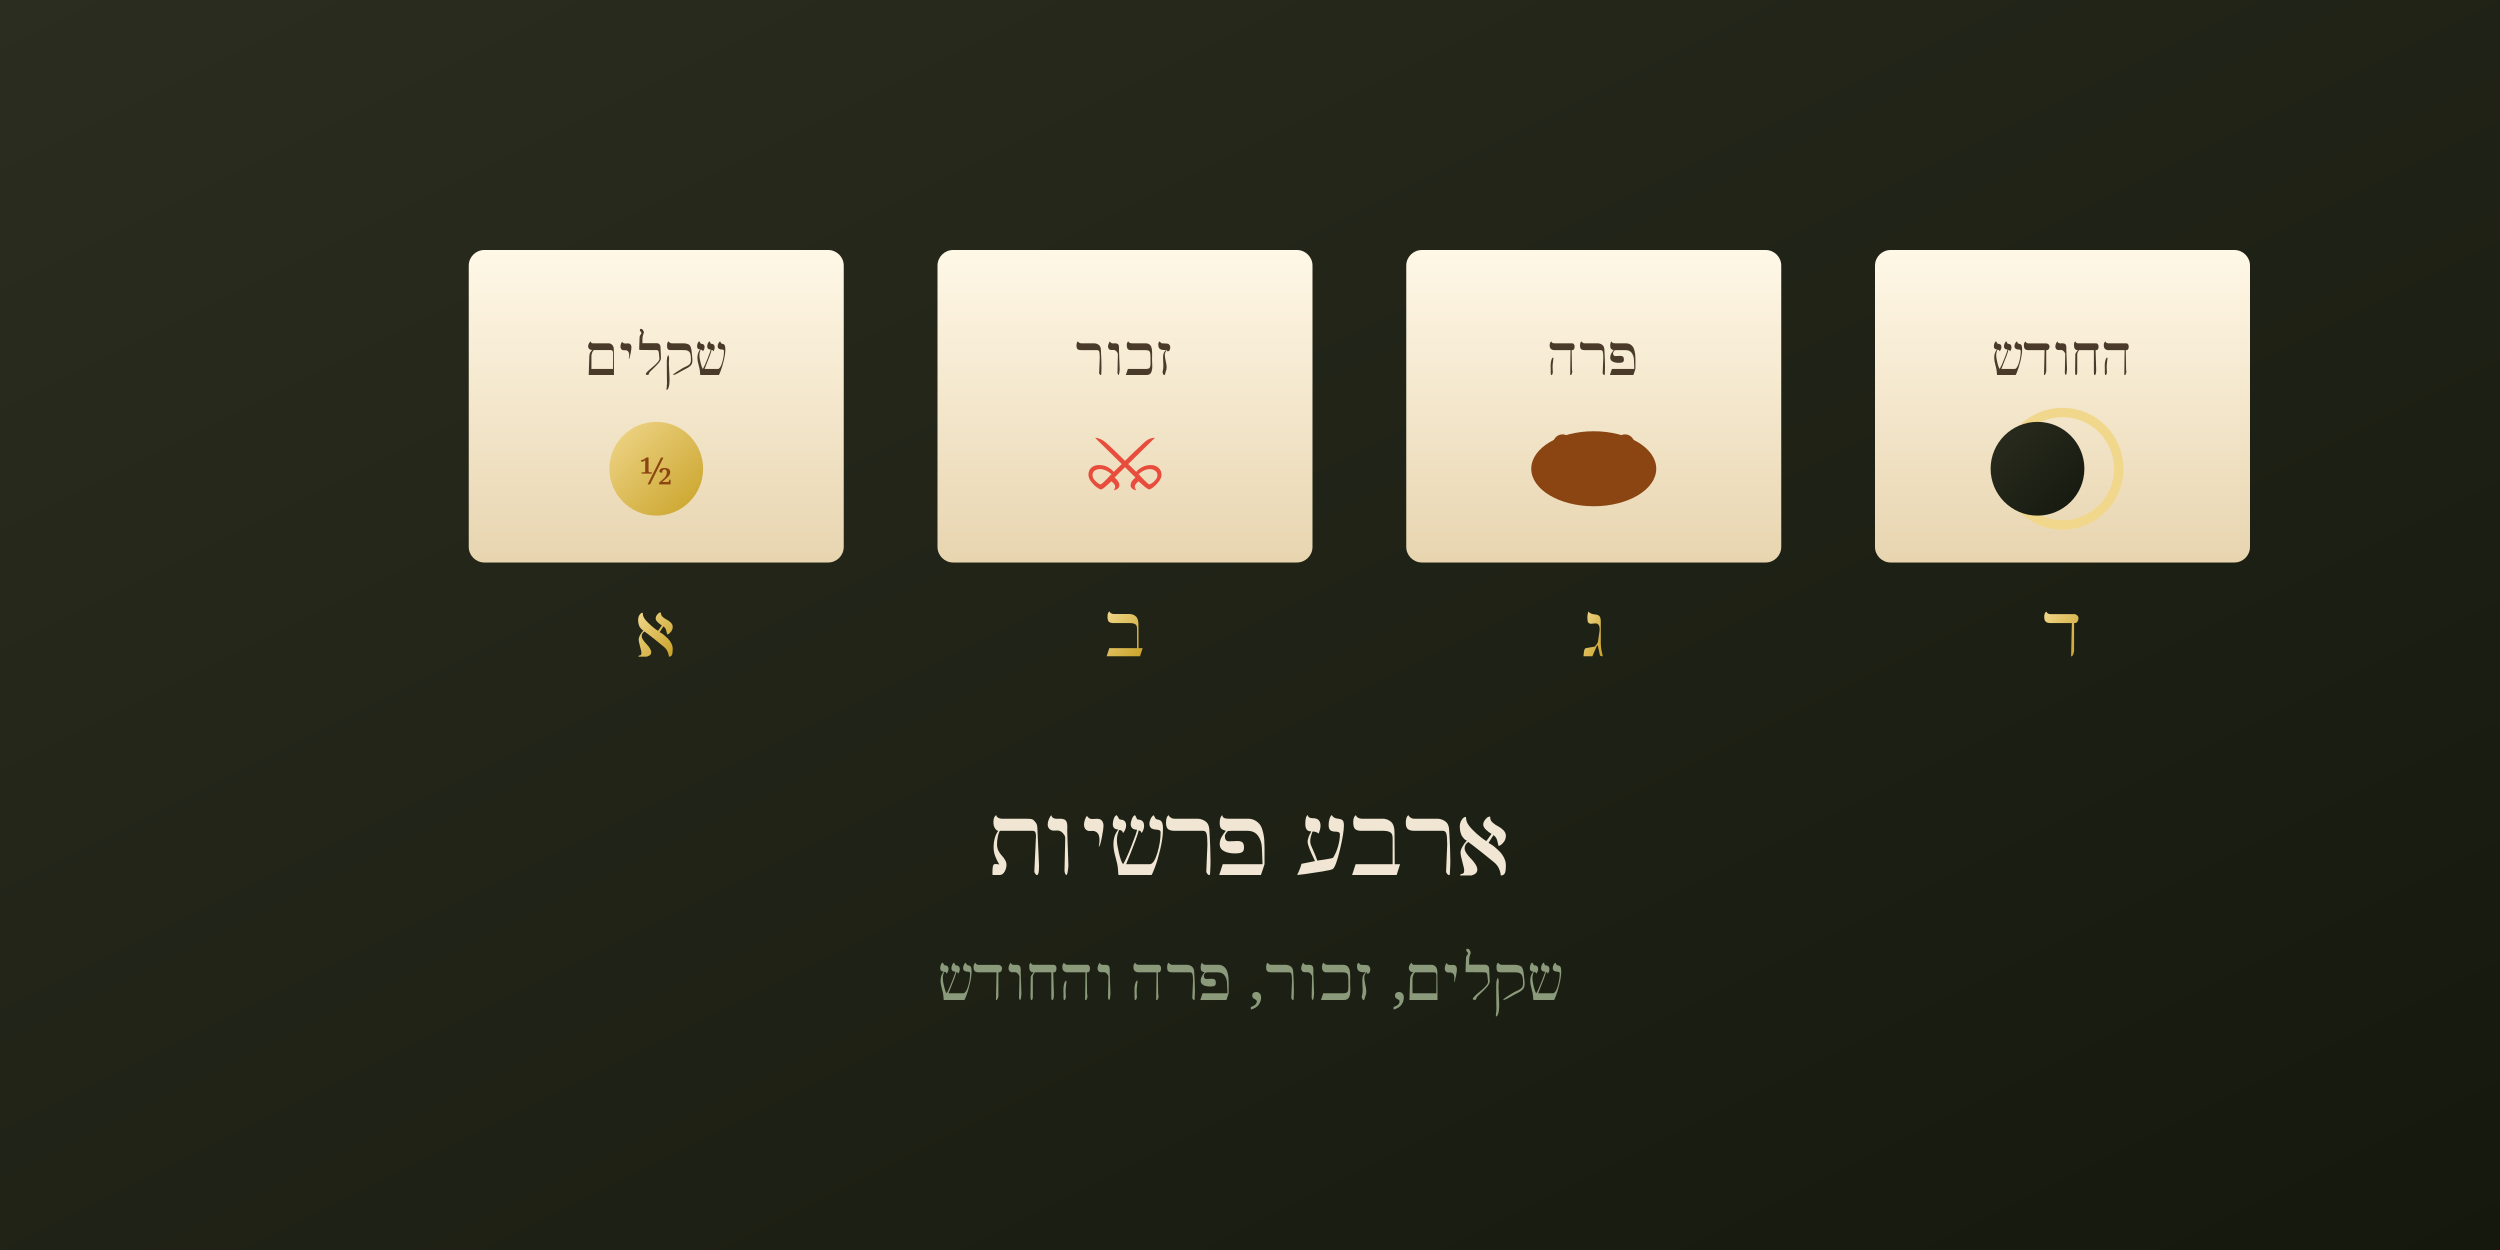
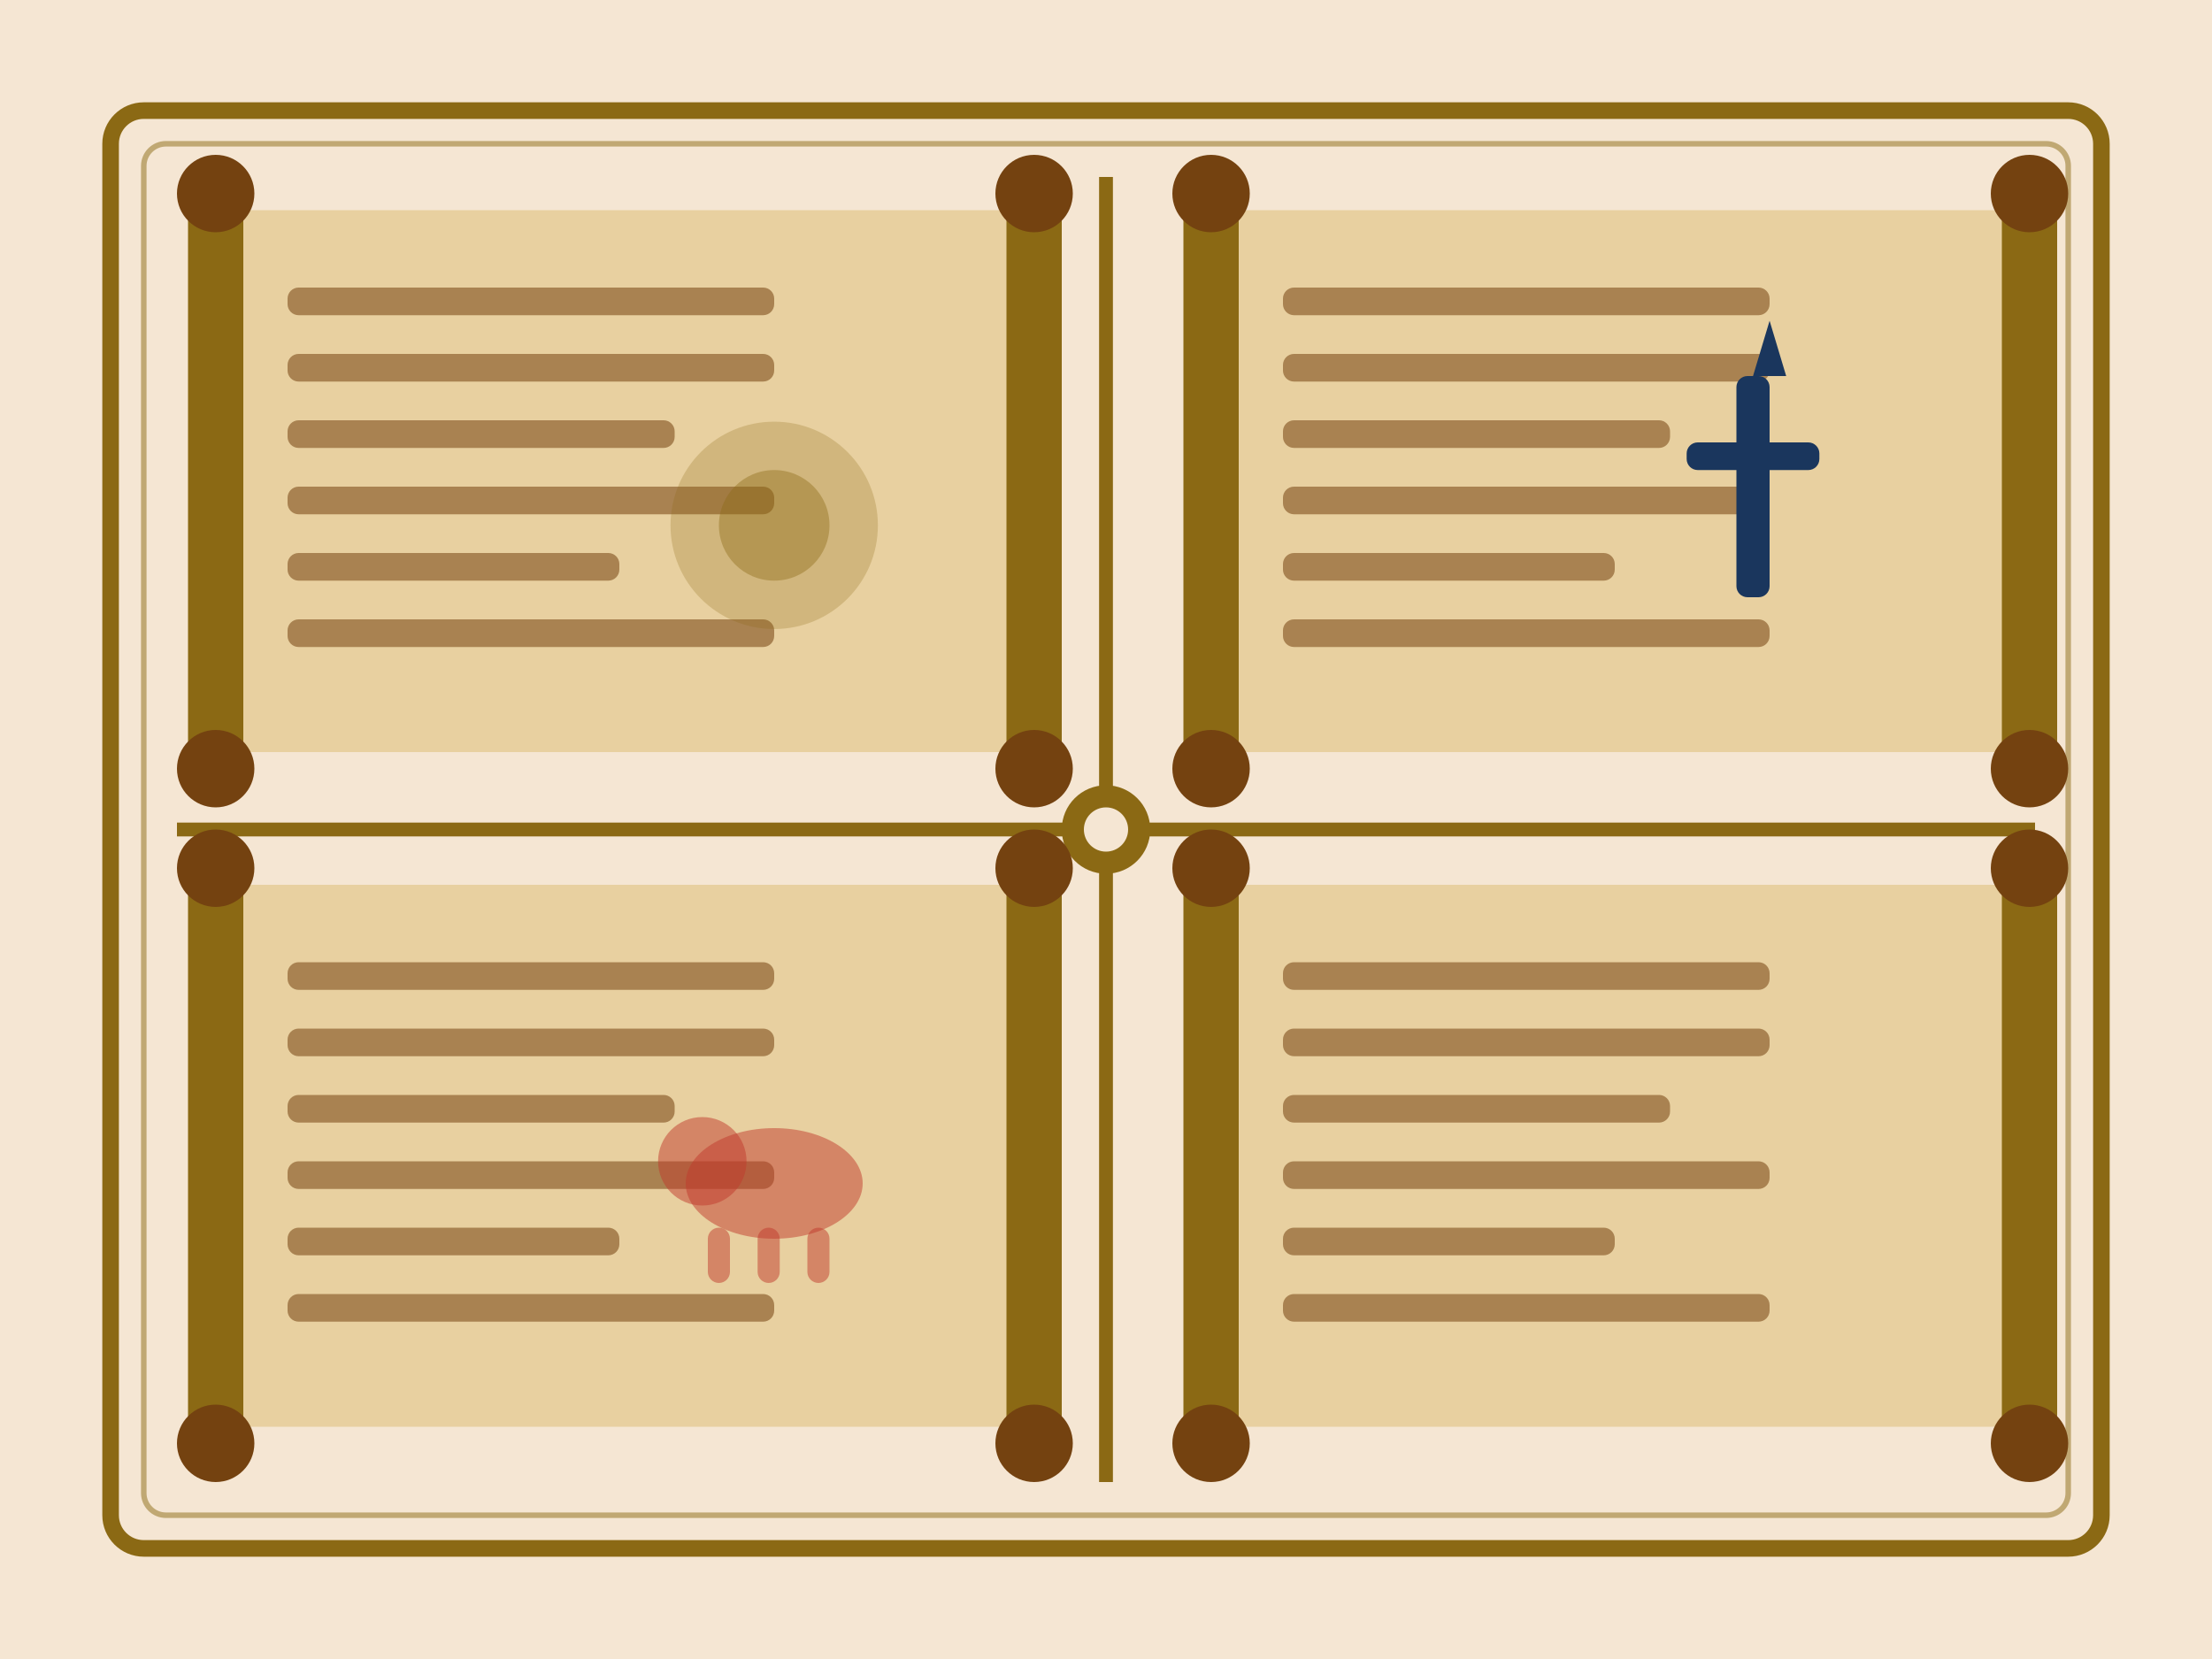
- <svg xmlns="http://www.w3.org/2000/svg" width="800" height="400" viewBox="0 0 800 400">
-   <defs>
-     <linearGradient id="bg" x1="0%" y1="0%" x2="100%" y2="100%">
-       <stop offset="0%" style="stop-color:#2a2d1f" />
-       <stop offset="100%" style="stop-color:#15180d" />
-     </linearGradient>
-     <linearGradient id="gold" x1="0%" y1="0%" x2="100%" y2="100%">
-       <stop offset="0%" style="stop-color:#f0d78c" />
-       <stop offset="100%" style="stop-color:#c9a227" />
-     </linearGradient>
-     <linearGradient id="parchment" x1="0%" y1="0%" x2="0%" y2="100%">
-       <stop offset="0%" style="stop-color:#fff8e7" />
-       <stop offset="100%" style="stop-color:#e8d5b0" />
-     </linearGradient>
-   </defs>
-   <rect width="800" height="400" fill="url(#bg)" />
-   <g transform="translate(150, 80)">
-     <rect x="0" y="0" width="120" height="100" rx="5" fill="url(#parchment)" />
-     <text x="60" y="40" text-anchor="middle" font-family="David, serif" font-size="18" fill="#4a3a2a" direction="rtl">שקלים</text>
-     <circle cx="60" cy="70" r="15" fill="url(#gold)" />
-     <text x="60" y="75" text-anchor="middle" font-family="David, serif" font-size="12" fill="#8B4513">½</text>
-   </g>
-   <g transform="translate(300, 80)">
-     <rect x="0" y="0" width="120" height="100" rx="5" fill="url(#parchment)" />
-     <text x="60" y="40" text-anchor="middle" font-family="David, serif" font-size="18" fill="#4a3a2a" direction="rtl">זכור</text>
-     <text x="60" y="75" text-anchor="middle" font-family="David, serif" font-size="24" fill="#e74c3c">⚔</text>
-   </g>
-   <g transform="translate(450, 80)">
-     <rect x="0" y="0" width="120" height="100" rx="5" fill="url(#parchment)" />
-     <text x="60" y="40" text-anchor="middle" font-family="David, serif" font-size="18" fill="#4a3a2a" direction="rtl">פרה</text>
-     <ellipse cx="60" cy="70" rx="20" ry="12" fill="#8B4513" />
-     <circle cx="50" cy="62" r="3" fill="#8B4513" />
-     <circle cx="70" cy="62" r="3" fill="#8B4513" />
-   </g>
-   <g transform="translate(600, 80)">
-     <rect x="0" y="0" width="120" height="100" rx="5" fill="url(#parchment)" />
-     <text x="60" y="40" text-anchor="middle" font-family="David, serif" font-size="18" fill="#4a3a2a" direction="rtl">החודש</text>
-     <circle cx="60" cy="70" r="18" fill="none" stroke="#f0d78c" stroke-width="3" />
-     <circle cx="52" cy="70" r="15" fill="url(#bg)" />
-   </g>
-   <g font-family="David, serif" font-size="24" fill="url(#gold)">
-     <text x="210" y="210" text-anchor="middle">א</text>
-     <text x="360" y="210" text-anchor="middle">ב</text>
-     <text x="510" y="210" text-anchor="middle">ג</text>
-     <text x="660" y="210" text-anchor="middle">ד</text>
-   </g>
-   <text x="400" y="280" text-anchor="middle" font-family="David, serif" font-size="32" fill="#f0e6d3" direction="rtl">ארבע פרשיות</text>
-   <text x="400" y="320" text-anchor="middle" font-family="David, serif" font-size="20" fill="#8a9a7a" direction="rtl">שקלים, זכור, פרה והחודש</text>
+ <svg xmlns="http://www.w3.org/2000/svg" viewBox="0 0 400 300" width="400" height="300">
+   <rect width="400" height="300" fill="#f5e6d3" />
+   <rect x="20" y="20" width="360" height="260" fill="none" stroke="#8B6914" stroke-width="3" rx="6" />
+   <rect x="26" y="26" width="348" height="248" fill="none" stroke="#8B6914" stroke-width="1" rx="4" opacity="0.5" />
+   <line x1="200" y1="32" x2="200" y2="268" stroke="#8B6914" stroke-width="2.5" />
+   <line x1="32" y1="150" x2="368" y2="150" stroke="#8B6914" stroke-width="2.5" />
+   <circle cx="200" cy="150" r="8" fill="#8B6914" />
+   <circle cx="200" cy="150" r="4" fill="#f5e6d3" />
+   <rect x="38" y="38" width="148" height="98" fill="#e8d0a0" rx="4" />
+   <rect x="34" y="35" width="10" height="104" fill="#8B6914" rx="5" />
+   <circle cx="39" cy="35" r="7" fill="#744210" />
+   <circle cx="39" cy="139" r="7" fill="#744210" />
+   <rect x="182" y="35" width="10" height="104" fill="#8B6914" rx="5" />
+   <circle cx="187" cy="35" r="7" fill="#744210" />
+   <circle cx="187" cy="139" r="7" fill="#744210" />
+   <rect x="52" y="52" width="88" height="5" fill="#744210" rx="2" opacity="0.55" />
+   <rect x="52" y="64" width="88" height="5" fill="#744210" rx="2" opacity="0.55" />
+   <rect x="52" y="76" width="70" height="5" fill="#744210" rx="2" opacity="0.55" />
+   <rect x="52" y="88" width="88" height="5" fill="#744210" rx="2" opacity="0.55" />
+   <rect x="52" y="100" width="60" height="5" fill="#744210" rx="2" opacity="0.55" />
+   <rect x="52" y="112" width="88" height="5" fill="#744210" rx="2" opacity="0.55" />
+   <circle cx="140" cy="95" r="18" fill="#8B6914" opacity="0.25" stroke="#8B6914" stroke-width="1.5" />
+   <circle cx="140" cy="95" r="10" fill="#8B6914" opacity="0.4" />
+   <rect x="218" y="38" width="148" height="98" fill="#e8d0a0" rx="4" />
+   <rect x="214" y="35" width="10" height="104" fill="#8B6914" rx="5" />
+   <circle cx="219" cy="35" r="7" fill="#744210" />
+   <circle cx="219" cy="139" r="7" fill="#744210" />
+   <rect x="362" y="35" width="10" height="104" fill="#8B6914" rx="5" />
+   <circle cx="367" cy="35" r="7" fill="#744210" />
+   <circle cx="367" cy="139" r="7" fill="#744210" />
+   <rect x="232" y="52" width="88" height="5" fill="#744210" rx="2" opacity="0.55" />
+   <rect x="232" y="64" width="88" height="5" fill="#744210" rx="2" opacity="0.55" />
+   <rect x="232" y="76" width="70" height="5" fill="#744210" rx="2" opacity="0.55" />
+   <rect x="232" y="88" width="88" height="5" fill="#744210" rx="2" opacity="0.55" />
+   <rect x="232" y="100" width="60" height="5" fill="#744210" rx="2" opacity="0.55" />
+   <rect x="232" y="112" width="88" height="5" fill="#744210" rx="2" opacity="0.55" />
+   <rect x="314" y="68" width="6" height="40" fill="#1a365d" rx="2" />
+   <rect x="305" y="80" width="24" height="5" fill="#1a365d" rx="2" />
+   <polygon points="317,68 323,68 320,58" fill="#1a365d" />
+   <rect x="38" y="160" width="148" height="98" fill="#e8d0a0" rx="4" />
+   <rect x="34" y="157" width="10" height="104" fill="#8B6914" rx="5" />
+   <circle cx="39" cy="157" r="7" fill="#744210" />
+   <circle cx="39" cy="261" r="7" fill="#744210" />
+   <rect x="182" y="157" width="10" height="104" fill="#8B6914" rx="5" />
+   <circle cx="187" cy="157" r="7" fill="#744210" />
+   <circle cx="187" cy="261" r="7" fill="#744210" />
+   <rect x="52" y="174" width="88" height="5" fill="#744210" rx="2" opacity="0.55" />
+   <rect x="52" y="186" width="88" height="5" fill="#744210" rx="2" opacity="0.55" />
+   <rect x="52" y="198" width="70" height="5" fill="#744210" rx="2" opacity="0.55" />
+   <rect x="52" y="210" width="88" height="5" fill="#744210" rx="2" opacity="0.55" />
+   <rect x="52" y="222" width="60" height="5" fill="#744210" rx="2" opacity="0.55" />
+   <rect x="52" y="234" width="88" height="5" fill="#744210" rx="2" opacity="0.55" />
+   <ellipse cx="140" cy="214" rx="16" ry="10" fill="#c0392b" opacity="0.5" />
+   <circle cx="127" cy="210" r="8" fill="#c0392b" opacity="0.5" />
+   <rect x="128" y="222" width="4" height="10" fill="#c0392b" rx="2" opacity="0.5" />
+   <rect x="137" y="222" width="4" height="10" fill="#c0392b" rx="2" opacity="0.5" />
+   <rect x="146" y="222" width="4" height="10" fill="#c0392b" rx="2" opacity="0.5" />
+   <rect x="218" y="160" width="148" height="98" fill="#e8d0a0" rx="4" />
+   <rect x="214" y="157" width="10" height="104" fill="#8B6914" rx="5" />
+   <circle cx="219" cy="157" r="7" fill="#744210" />
+   <circle cx="219" cy="261" r="7" fill="#744210" />
+   <rect x="362" y="157" width="10" height="104" fill="#8B6914" rx="5" />
+   <circle cx="367" cy="157" r="7" fill="#744210" />
+   <circle cx="367" cy="261" r="7" fill="#744210" />
+   <rect x="232" y="174" width="88" height="5" fill="#744210" rx="2" opacity="0.55" />
+   <rect x="232" y="186" width="88" height="5" fill="#744210" rx="2" opacity="0.55" />
+   <rect x="232" y="198" width="70" height="5" fill="#744210" rx="2" opacity="0.55" />
+   <rect x="232" y="210" width="88" height="5" fill="#744210" rx="2" opacity="0.55" />
+   <rect x="232" y="222" width="60" height="5" fill="#744210" rx="2" opacity="0.55" />
+   <rect x="232" y="234" width="88" height="5" fill="#744210" rx="2" opacity="0.55" />
+   <path d="M 330 190 A 22 22 0 1 1 330 240 A 14 14 0 1 0 330 190" fill="#1a365d" opacity="0.45" />
</svg>
